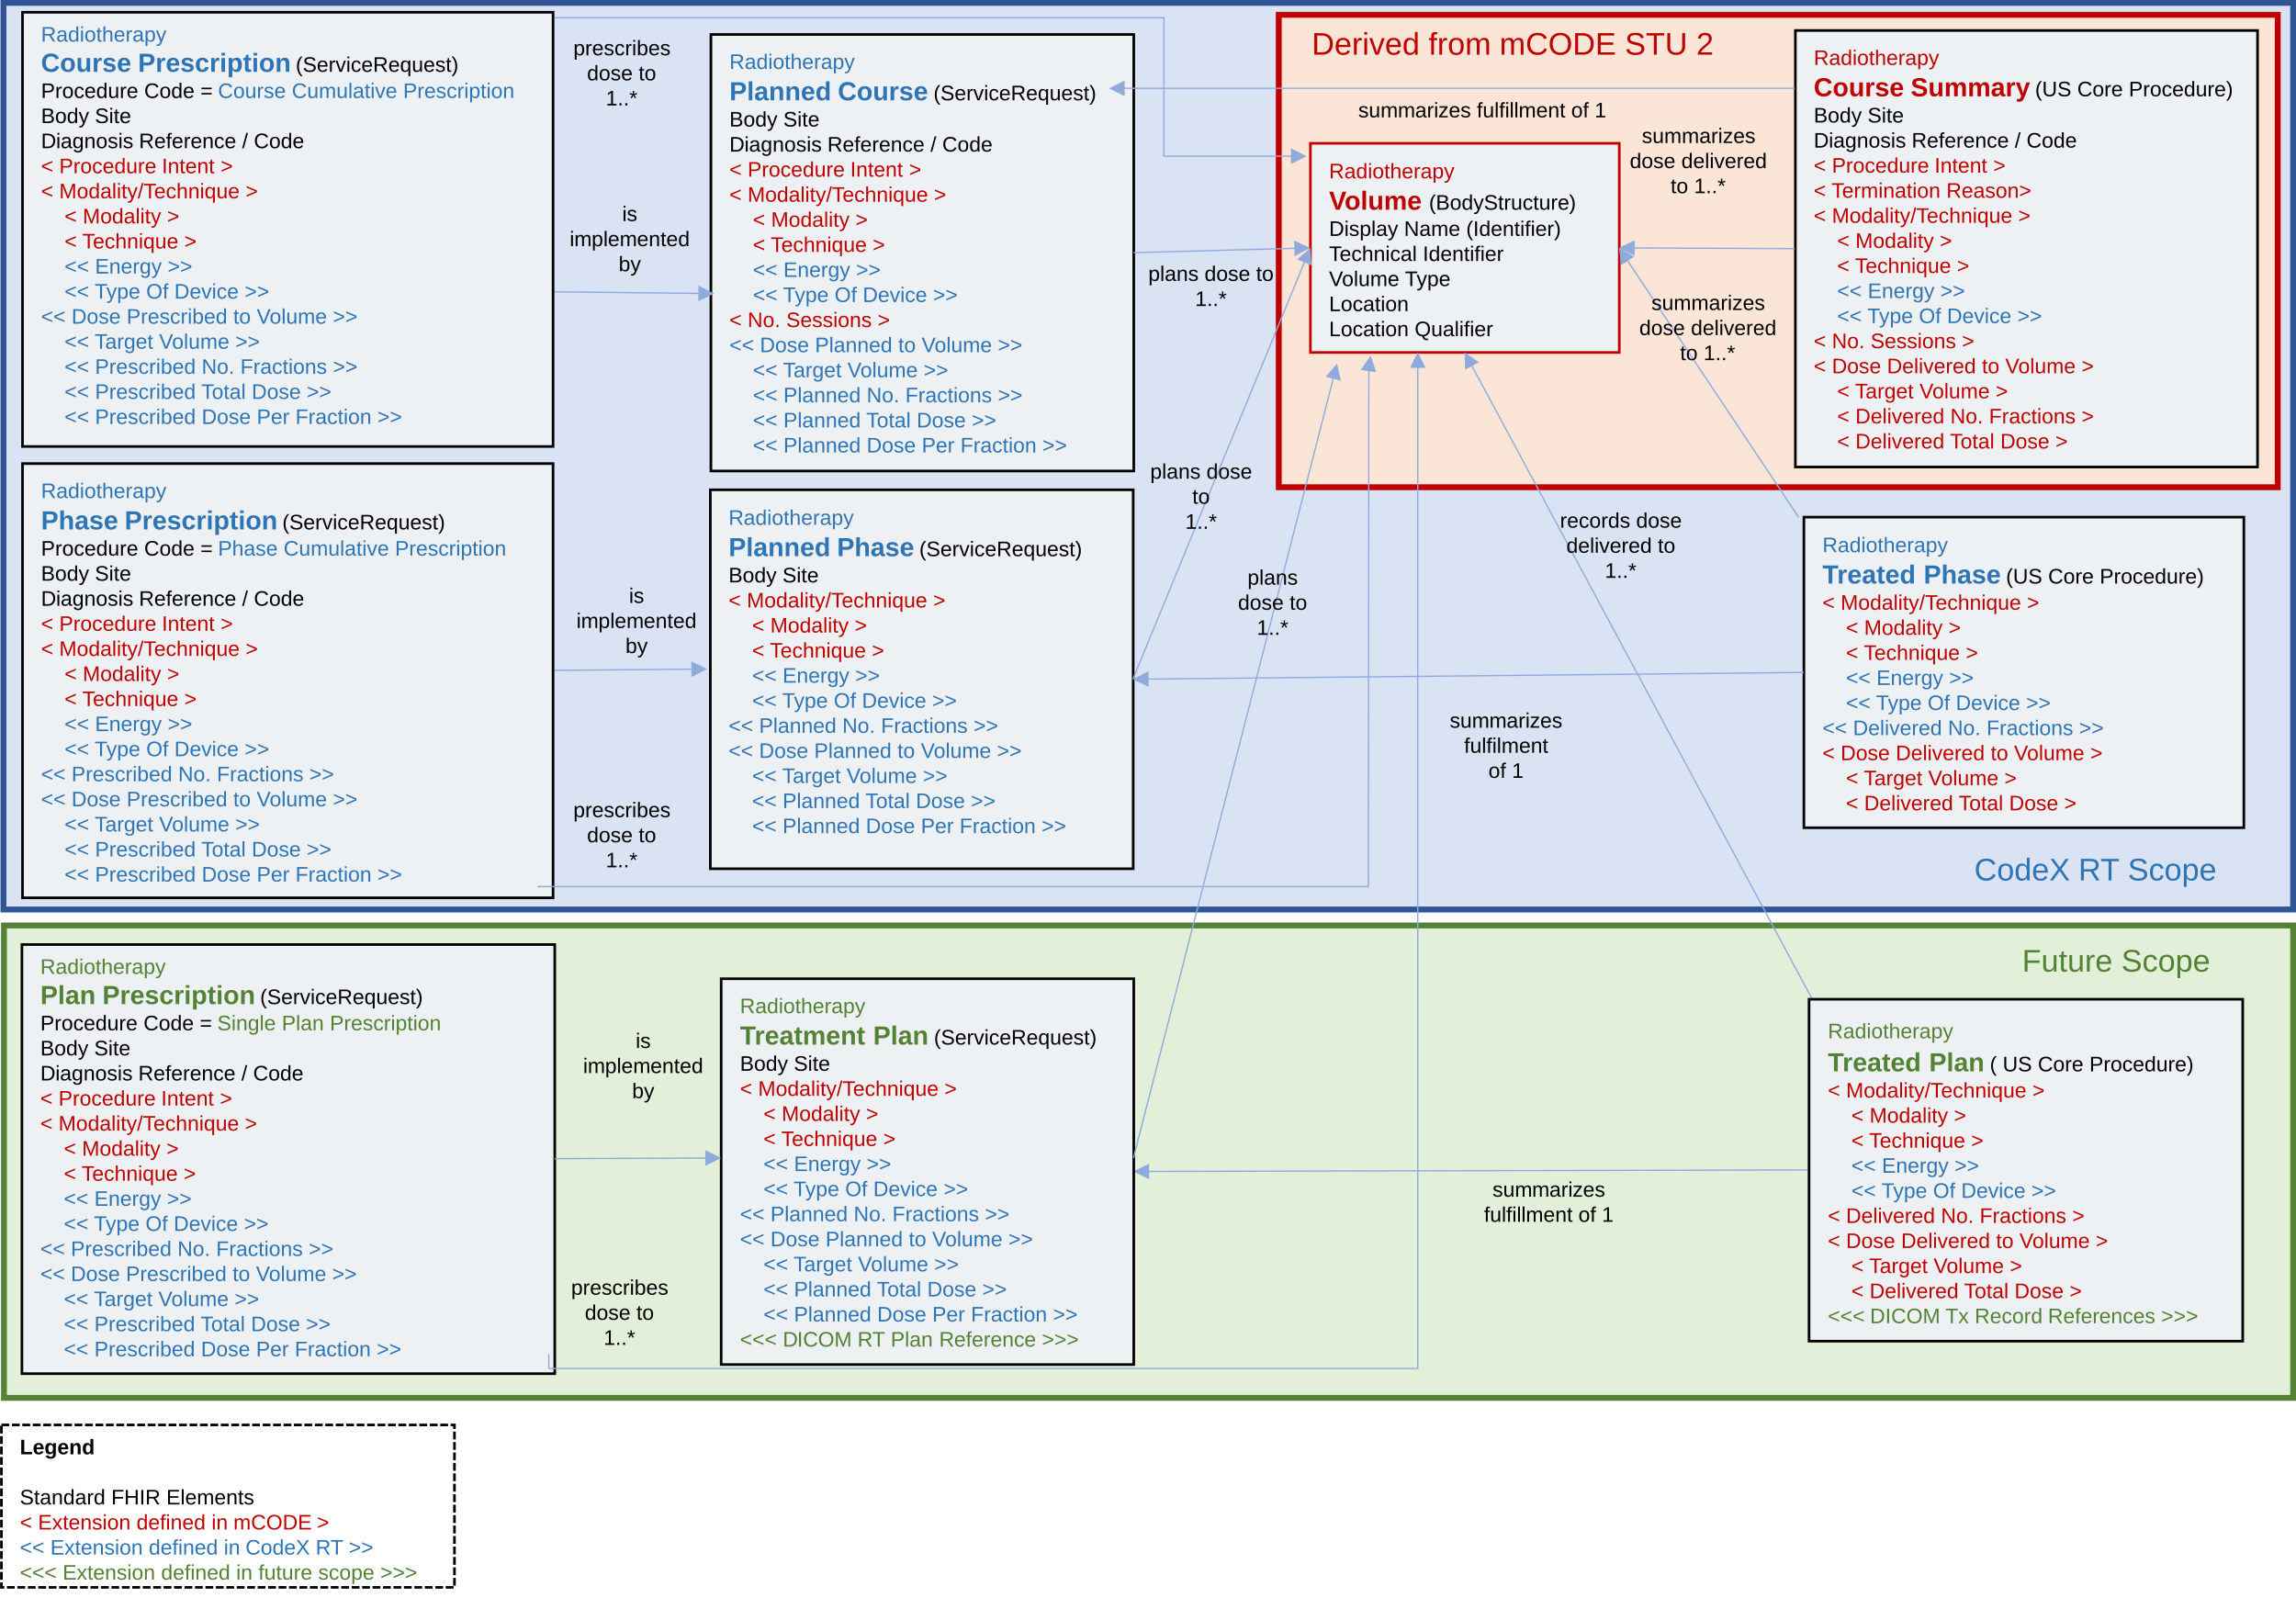
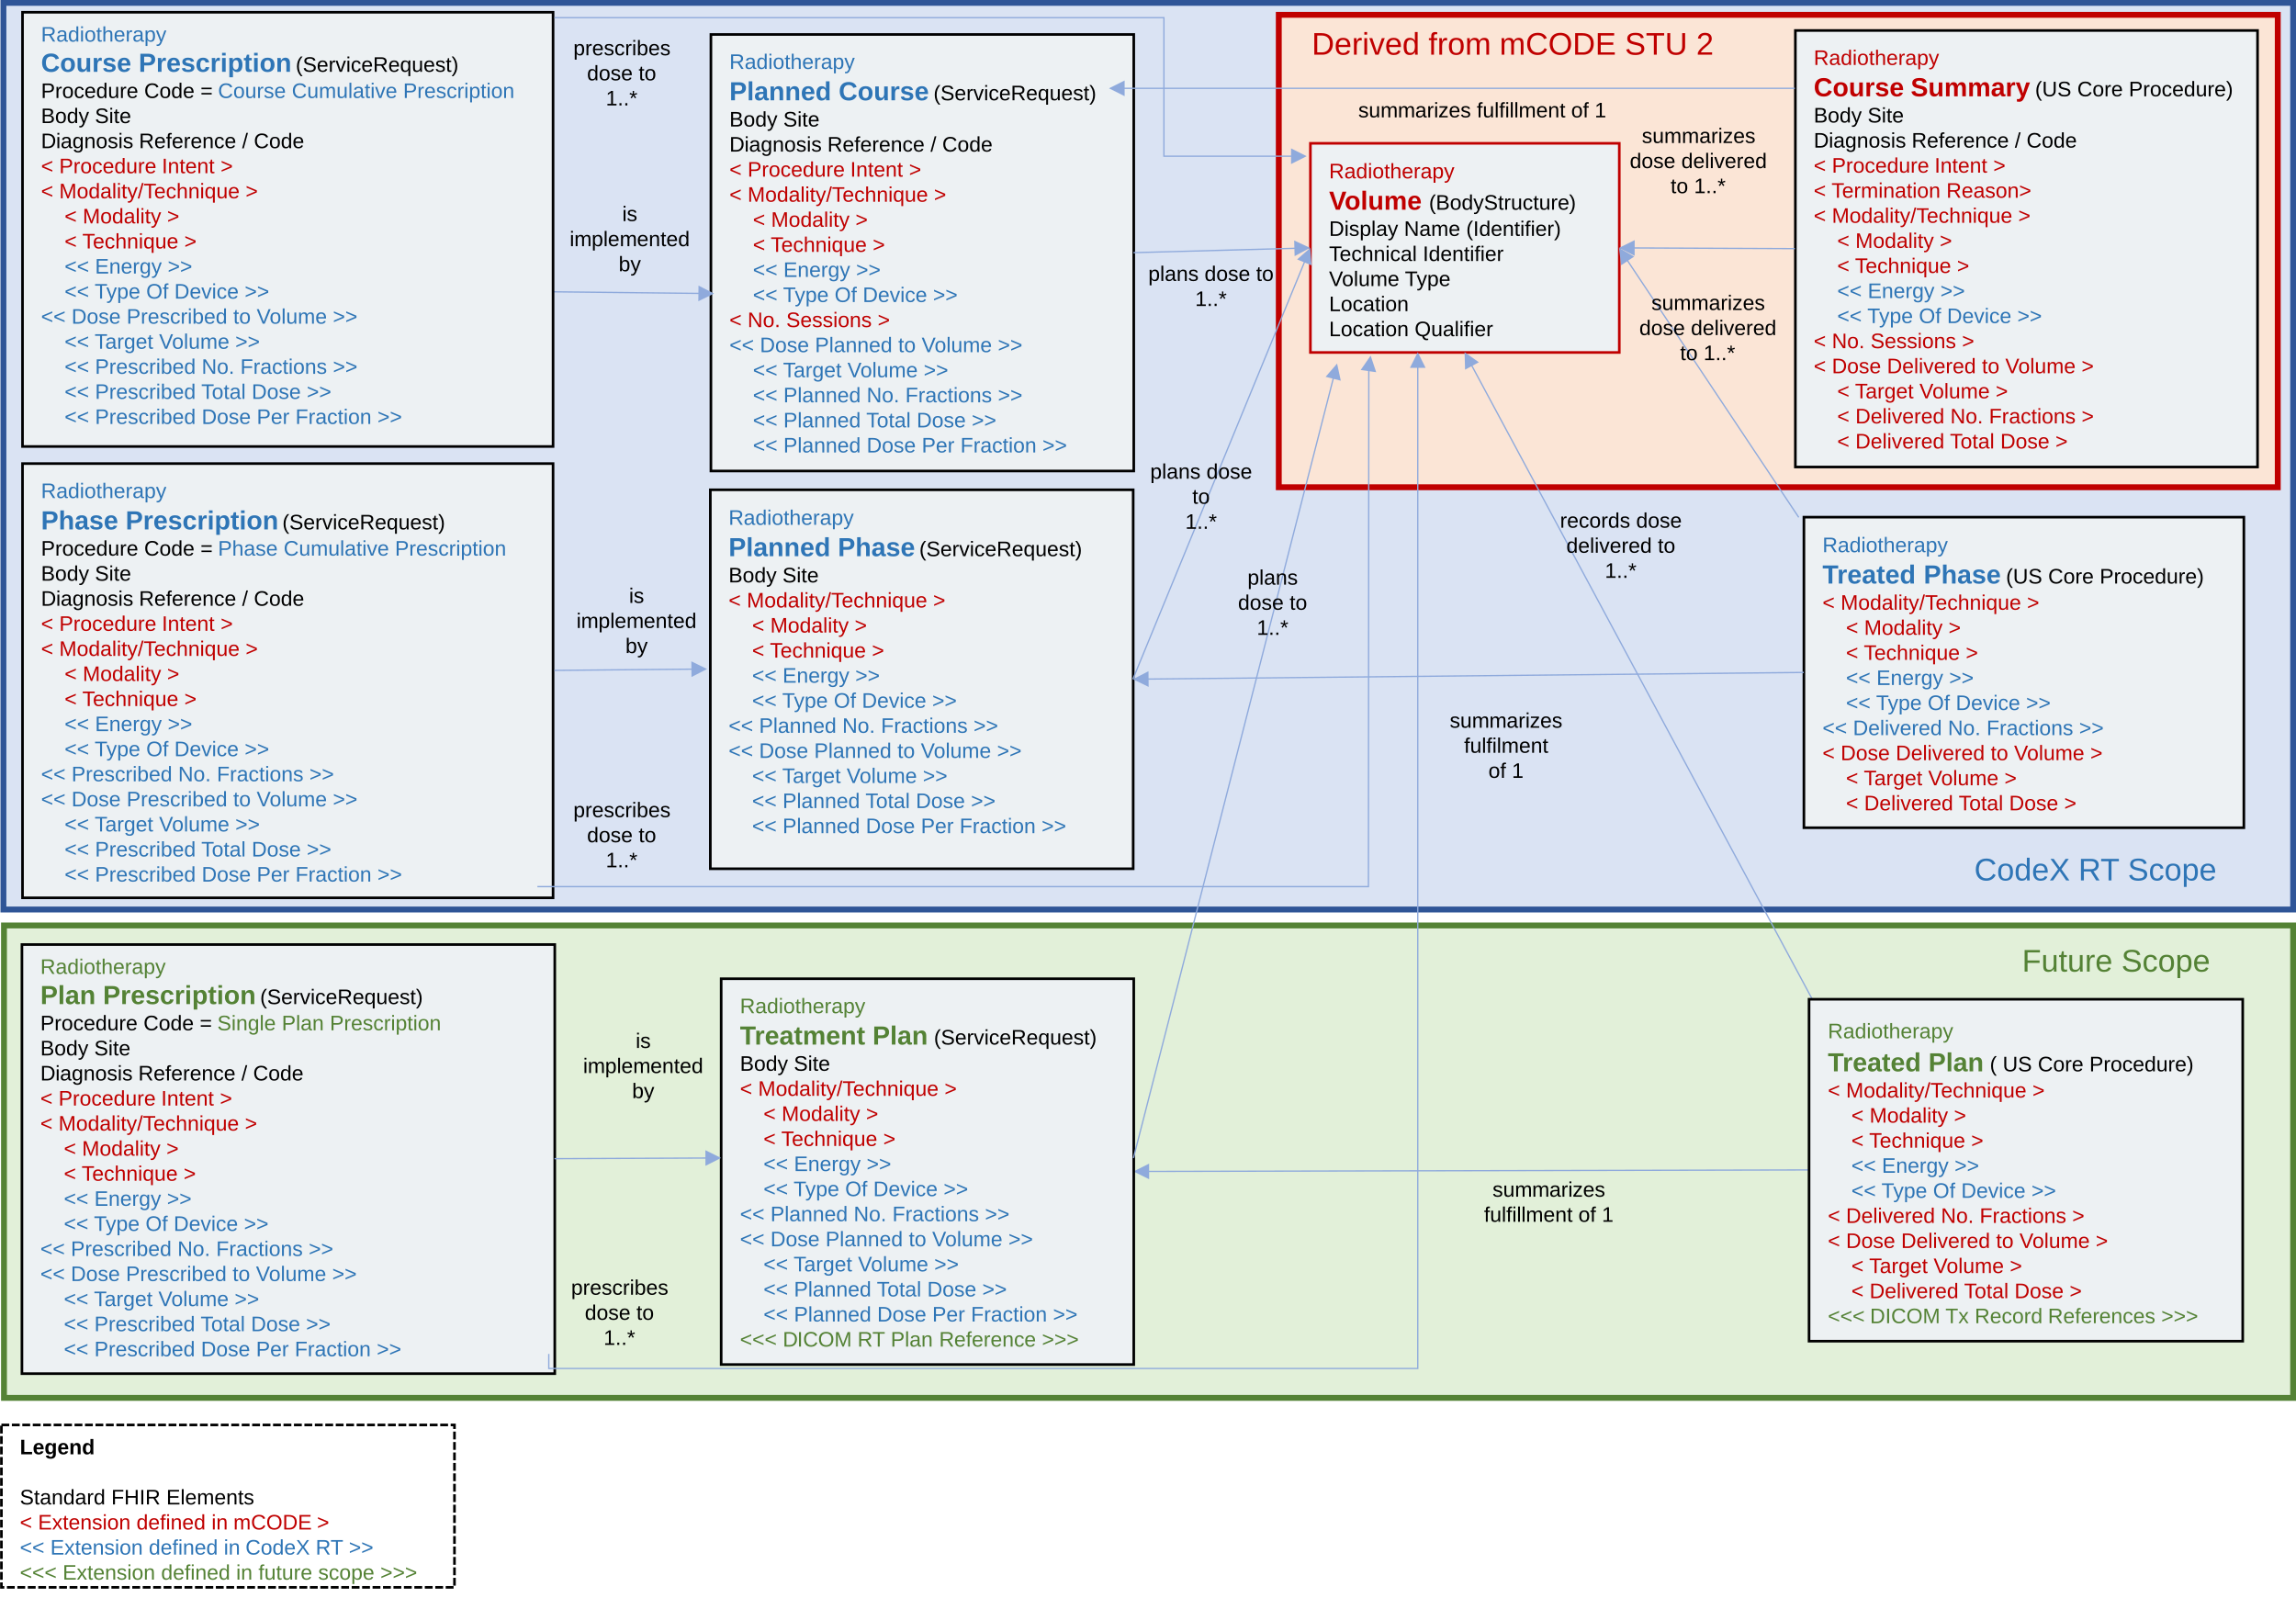
<svg xmlns="http://www.w3.org/2000/svg" width="4029" height="2803" overflow="hidden">
  <defs>
    <clipPath id="clip0">
      <rect x="14" y="117" width="4029" height="2803" />
    </clipPath>
  </defs>
  <g clip-path="url(#clip0)" transform="translate(-14 -117)">
    <rect x="21" y="1741" width="4017" height="829" stroke="#548235" stroke-width="10.312" stroke-miterlimit="8" fill="#E2F0D9" />
    <rect x="20" y="122" width="4018" height="1591" stroke="#2F5597" stroke-width="10.312" stroke-miterlimit="8" fill="#DAE3F3" />
    <rect x="2258" y="143" width="1753" height="829" stroke="#C00000" stroke-width="10.312" stroke-miterlimit="8" fill="#FBE5D6" />
    <rect x="1261.5" y="177.5" width="742" height="766" stroke="#000000" stroke-width="4.583" stroke-miterlimit="8" fill="#EDF1F3" />
-     <text fill="#2E75B6" font-family="Arial,Arial_MSFontService,sans-serif" font-weight="400" font-size="37" transform="matrix(1 0 0 1 1293.94 238)">Radiotherapy<tspan font-weight="700" font-size="46" x="0" y="55">Planned </tspan>
-       <tspan font-weight="700" font-size="46" x="190.208" y="55">Course</tspan>
+     <text fill="#2E75B6" font-family="Arial,Arial_MSFontService,sans-serif" font-weight="400" font-size="37" transform="matrix(1 0 0 1 1293.94 238)">Radiotherapy<tspan font-weight="700" font-size="46" x="0" y="55">Planned Course</tspan>
      <tspan fill="#000000" font-size="37" x="358.073" y="55">(ServiceRequest)</tspan>
      <tspan fill="#000000" font-size="37" x="0" y="101">B</tspan>
      <tspan fill="#000000" font-size="37" x="24.636" y="101">o</tspan>
      <tspan fill="#000000" font-size="37" x="45.261" y="101">d</tspan>
      <tspan fill="#000000" font-size="37" x="65.885" y="101">y </tspan>
      <tspan fill="#000000" font-size="37" x="94.531" y="101">S</tspan>
      <tspan fill="#000000" font-size="37" x="119.167" y="101">ite</tspan>
      <tspan fill="#000000" font-size="37" x="0" y="145">D</tspan>
      <tspan fill="#000000" font-size="37" x="26.354" y="145">i</tspan>
      <tspan fill="#000000" font-size="37" x="34.375" y="145">a</tspan>
      <tspan fill="#000000" font-size="37" x="55" y="145">g</tspan>
      <tspan fill="#000000" font-size="37" x="75.625" y="145">n</tspan>
      <tspan fill="#000000" font-size="37" x="96.25" y="145">o</tspan>
      <tspan fill="#000000" font-size="37" x="116.875" y="145">sis</tspan>
      <tspan fill="#000000" font-size="37" x="171.875" y="145">Reference / Code</tspan>
      <tspan fill="#C00000" font-size="37" x="0" y="189">&lt; Procedure</tspan>
      <tspan fill="#C00000" font-size="37" x="211.979" y="189">Intent</tspan>
      <tspan fill="#C00000" font-size="37" x="315.104" y="189">&gt;</tspan>
      <tspan fill="#C00000" font-size="37" x="0" y="233">&lt; Modality/Technique &gt;</tspan>
      <tspan fill="#C00000" font-size="37" x="41.25" y="277">&lt; Modality &gt;</tspan>
      <tspan fill="#C00000" font-size="37" x="41.25" y="321">&lt; Technique &gt;</tspan>
      <tspan font-size="37" x="41.25" y="365">&lt;&lt; Energy &gt;&gt;</tspan>
      <tspan font-size="37" x="41.25" y="409">&lt;&lt; Type Of Device &gt;&gt;</tspan>
      <tspan fill="#C00000" font-size="37" x="0" y="453">&lt; No. Sessions &gt;</tspan>
      <tspan font-size="37" x="0" y="497">&lt;&lt; Dose Planned to Volume &gt;&gt;</tspan>
      <tspan font-size="37" x="41.25" y="541">&lt;&lt; Target Volume &gt;&gt;</tspan>
      <tspan font-size="37" x="41.25" y="585">&lt;&lt; Planned No. Fractions &gt;&gt;</tspan>
      <tspan font-size="37" x="41.25" y="629">&lt;&lt; Planned Total Dose &gt;&gt;</tspan>
      <tspan font-size="37" x="41.25" y="673">&lt;&lt; Planned Dose Per Fraction &gt;&gt;</tspan>
    </text>
    <rect x="3164.5" y="170.5" width="811" height="766" stroke="#000000" stroke-width="4.583" stroke-miterlimit="8" fill="#EDF1F3" />
    <text fill="#C00000" font-family="Arial,Arial_MSFontService,sans-serif" font-weight="400" font-size="37" transform="matrix(1 0 0 1 3196.66 231)">Radiotherapy<tspan font-weight="700" font-size="46" x="0" y="55">Course</tspan>
      <tspan font-weight="700" font-size="46" x="170.156" y="55">Summary</tspan>
      <tspan fill="#000000" font-size="37" x="388.438" y="55">(US Core Procedure)</tspan>
      <tspan fill="#000000" font-size="37" x="0" y="101">B</tspan>
      <tspan fill="#000000" font-size="37" x="24.636" y="101">o</tspan>
      <tspan fill="#000000" font-size="37" x="45.261" y="101">d</tspan>
      <tspan fill="#000000" font-size="37" x="65.885" y="101">y </tspan>
      <tspan fill="#000000" font-size="37" x="94.531" y="101">S</tspan>
      <tspan fill="#000000" font-size="37" x="119.167" y="101">ite</tspan>
      <tspan fill="#000000" font-size="37" x="0" y="145">D</tspan>
      <tspan fill="#000000" font-size="37" x="26.354" y="145">i</tspan>
      <tspan fill="#000000" font-size="37" x="34.375" y="145">a</tspan>
      <tspan fill="#000000" font-size="37" x="55" y="145">g</tspan>
      <tspan fill="#000000" font-size="37" x="75.625" y="145">n</tspan>
      <tspan fill="#000000" font-size="37" x="96.25" y="145">o</tspan>
      <tspan fill="#000000" font-size="37" x="116.875" y="145">sis</tspan>
      <tspan fill="#000000" font-size="37" x="171.875" y="145">Reference / Code</tspan>
      <tspan font-size="37" x="0" y="189">&lt; Procedure</tspan>
      <tspan font-size="37" x="211.979" y="189">Intent</tspan>
      <tspan font-size="37" x="315.104" y="189">&gt;</tspan>
      <tspan font-size="37" x="0" y="233">&lt; Termination Reason&gt;</tspan>
      <tspan font-size="37" x="0" y="277">&lt; Modality/Technique &gt;</tspan>
      <tspan font-size="37" x="41.25" y="321">&lt; Modality &gt;</tspan>
      <tspan font-size="37" x="41.25" y="365">&lt; Technique &gt;</tspan>
      <tspan fill="#2E75B6" font-size="37" x="41.25" y="409">&lt;&lt; Energy &gt;&gt;</tspan>
      <tspan fill="#2E75B6" font-size="37" x="41.25" y="453">&lt;&lt; Type Of Device &gt;&gt;</tspan>
      <tspan font-size="37" x="0" y="497">&lt; No. Sessions &gt;</tspan>
      <tspan font-size="37" x="0" y="541">&lt; Dose Delivered to Volume &gt;</tspan>
      <tspan font-size="37" x="41.25" y="585">&lt; Target Volume &gt;</tspan>
      <tspan font-size="37" x="41.25" y="629">&lt; Delivered No. Fractions &gt;</tspan>
      <tspan font-size="37" x="41.25" y="673">&lt; Delivered Total Dose &gt;</tspan>
    </text>
    <rect x="3179.5" y="1024.5" width="772" height="545" stroke="#000000" stroke-width="4.583" stroke-miterlimit="8" fill="#EDF1F3" />
    <text fill="#2E75B6" font-family="Arial,Arial_MSFontService,sans-serif" font-weight="400" font-size="37" transform="matrix(1 0 0 1 3212.04 1086)">Radiotherapy<tspan font-weight="700" font-size="46" x="0" y="55">Treated </tspan>
      <tspan font-weight="700" font-size="46" x="177.604" y="55">Phase</tspan>
      <tspan fill="#000000" font-size="37" x="321.979" y="55">(US Core Procedure)</tspan>
      <tspan fill="#C00000" font-size="37" x="0" y="101">&lt; Modality/Technique &gt;</tspan>
      <tspan fill="#C00000" font-size="37" x="41.25" y="145">&lt; Modality &gt;</tspan>
      <tspan fill="#C00000" font-size="37" x="41.25" y="189">&lt; Technique &gt;</tspan>
      <tspan font-size="37" x="41.25" y="233">&lt;&lt; Energy &gt;&gt;</tspan>
      <tspan font-size="37" x="41.25" y="277">&lt;&lt; Type Of Device &gt;&gt;</tspan>
      <tspan font-size="37" x="0" y="321">&lt;&lt; Delivered No. Fractions &gt;&gt;</tspan>
      <tspan fill="#C00000" font-size="37" x="0" y="365">&lt; Dose Delivered to Volume &gt;</tspan>
      <tspan fill="#C00000" font-size="37" x="41.25" y="409">&lt; Target Volume &gt;</tspan>
      <tspan fill="#C00000" font-size="37" x="41.25" y="453">&lt; Delivered Total Dose &gt;</tspan>
    </text>
    <path d="M3.4356e-07-1.146 1180.72-1.145 1180.72 1.146-3.4356e-07 1.146ZM1176.14-13.75 1203.64 0 1176.14 13.75Z" fill="#8FAADC" transform="matrix(-1 0 0 1 3163.64 272)" />
    <path d="M978.012 627.854 1244.15 630.767 1244.13 633.059 977.987 630.146ZM1239.71 618.114 1267.05 632.164 1239.41 645.612Z" fill="#8FAADC" />
    <rect x="53.5" y="138.5" width="931" height="762" stroke="#000000" stroke-width="4.583" stroke-miterlimit="8" fill="#EDF1F3" />
-     <text fill="#2E75B6" font-family="Arial,Arial_MSFontService,sans-serif" font-weight="400" font-size="37" transform="matrix(1 0 0 1 85.9696 190)">Radiotherapy<tspan font-weight="700" font-size="46" x="0" y="53">Course </tspan>
-       <tspan font-weight="700" font-size="46" x="170.156" y="53">Prescription</tspan>
+     <text fill="#2E75B6" font-family="Arial,Arial_MSFontService,sans-serif" font-weight="400" font-size="37" transform="matrix(1 0 0 1 85.9696 190)">Radiotherapy<tspan font-weight="700" font-size="46" x="0" y="53">Course Prescription</tspan>
      <tspan fill="#000000" font-size="37" x="446.875" y="53">(ServiceRequest)</tspan>
      <tspan fill="#000000" font-size="37" x="0" y="99">Procedure Code = </tspan>
      <tspan font-size="37" x="310.521" y="99">Course Cumulative Prescription</tspan>
      <tspan fill="#000000" font-size="37" x="0" y="143">B</tspan>
      <tspan fill="#000000" font-size="37" x="24.635" y="143">o</tspan>
      <tspan fill="#000000" font-size="37" x="45.26" y="143">d</tspan>
      <tspan fill="#000000" font-size="37" x="65.885" y="143">y </tspan>
      <tspan fill="#000000" font-size="37" x="94.531" y="143">S</tspan>
      <tspan fill="#000000" font-size="37" x="119.167" y="143">ite</tspan>
      <tspan fill="#000000" font-size="37" x="0" y="187">D</tspan>
      <tspan fill="#000000" font-size="37" x="26.354" y="187">i</tspan>
      <tspan fill="#000000" font-size="37" x="34.375" y="187">a</tspan>
      <tspan fill="#000000" font-size="37" x="55" y="187">g</tspan>
      <tspan fill="#000000" font-size="37" x="75.625" y="187">n</tspan>
      <tspan fill="#000000" font-size="37" x="96.25" y="187">o</tspan>
      <tspan fill="#000000" font-size="37" x="116.875" y="187">sis</tspan>
      <tspan fill="#000000" font-size="37" x="171.875" y="187">Reference / Code</tspan>
      <tspan fill="#C00000" font-size="37" x="0" y="231">&lt; Procedure</tspan>
      <tspan fill="#C00000" font-size="37" x="211.979" y="231">Intent</tspan>
      <tspan fill="#C00000" font-size="37" x="315.104" y="231">&gt;</tspan>
      <tspan fill="#C00000" font-size="37" x="0" y="275">&lt; Modality/Technique &gt;</tspan>
      <tspan fill="#C00000" font-size="37" x="41.25" y="319">&lt; Modality &gt;</tspan>
      <tspan fill="#C00000" font-size="37" x="41.25" y="363">&lt; Technique &gt;</tspan>
      <tspan font-size="37" x="41.25" y="407">&lt;&lt; Energy &gt;&gt;</tspan>
      <tspan font-size="37" x="41.25" y="451">&lt;&lt; Type Of Device &gt;&gt;</tspan>
      <tspan font-size="37" x="0" y="495">&lt;&lt; Dose Prescribed to Volume &gt;&gt;</tspan>
      <tspan font-size="37" x="41.25" y="539">&lt;&lt; Target Volume &gt;&gt;</tspan>
      <tspan font-size="37" x="41.25" y="583">&lt;&lt; Prescribed No. Fractions &gt;&gt;</tspan>
      <tspan font-size="37" x="41.25" y="627">&lt;&lt; Prescribed Total Dose &gt;&gt;</tspan>
      <tspan font-size="37" x="41.25" y="671">&lt;&lt; Prescribed Dose Per Fraction &gt;&gt;</tspan>
    </text>
    <rect x="1260.5" y="976.5" width="742" height="665" stroke="#000000" stroke-width="4.583" stroke-miterlimit="8" fill="#EDF1F3" />
    <text fill="#2E75B6" font-family="Arial,Arial_MSFontService,sans-serif" font-weight="400" font-size="37" transform="matrix(1 0 0 1 1292.5 1038)">R<tspan font-size="37" x="26.354" y="0">adiotherapy</tspan>
-       <tspan font-weight="700" font-size="46" x="0" y="55">Planned </tspan>
-       <tspan font-weight="700" font-size="46" x="190.208" y="55">Phase</tspan>
+       <tspan font-weight="700" font-size="46" x="0" y="55">Planned Phase</tspan>
      <tspan fill="#000000" font-size="37" x="334.583" y="55">(ServiceRequest)</tspan>
      <tspan fill="#000000" font-size="37" x="0" y="101">B</tspan>
      <tspan fill="#000000" font-size="37" x="24.636" y="101">o</tspan>
      <tspan fill="#000000" font-size="37" x="45.261" y="101">d</tspan>
      <tspan fill="#000000" font-size="37" x="65.885" y="101">y </tspan>
      <tspan fill="#000000" font-size="37" x="94.531" y="101">S</tspan>
      <tspan fill="#000000" font-size="37" x="119.167" y="101">ite</tspan>
      <tspan fill="#C00000" font-size="37" x="0" y="145">&lt; Modality/Technique &gt;</tspan>
      <tspan fill="#C00000" font-size="37" x="41.25" y="189">&lt; Modality &gt;</tspan>
      <tspan fill="#C00000" font-size="37" x="41.25" y="233">&lt; Technique &gt;</tspan>
      <tspan font-size="37" x="41.25" y="277">&lt;&lt; Energy &gt;&gt;</tspan>
      <tspan font-size="37" x="41.25" y="321">&lt;&lt; Type Of Device &gt;&gt;</tspan>
      <tspan font-size="37" x="0" y="365">&lt;&lt; Planned No. Fractions &gt;&gt;</tspan>
      <tspan font-size="37" x="0" y="409">&lt;&lt; Dose Planned to Volume &gt;&gt;</tspan>
      <tspan font-size="37" x="41.25" y="453">&lt;&lt; Target Volume &gt;&gt;</tspan>
      <tspan font-size="37" x="41.25" y="497">&lt;&lt; Planned Total Dose &gt;&gt;</tspan>
      <tspan font-size="37" x="41.25" y="541">&lt;&lt; Planned Dose Per Fraction &gt;&gt;</tspan>
    </text>
    <path d="M0.003-1.146 1162.27 1.496 1162.27 3.788-0.003 1.146ZM1157.72-11.118 1185.19 2.694 1157.66 16.381Z" fill="#8FAADC" transform="matrix(-1 0 0 1 3188.19 2170)" />
    <rect x="2313.5" y="368.5" width="542" height="367" stroke="#C00000" stroke-width="4.583" stroke-miterlimit="8" fill="#EDF1F3" />
    <text fill="#C00000" font-family="Arial,Arial_MSFontService,sans-serif" font-weight="400" font-size="37" transform="matrix(1 0 0 1 2346.18 430)">Radiotherapy<tspan font-weight="700" font-size="46" x="0" y="55">Volume</tspan>
      <tspan fill="#000000" font-size="37" x="175.313" y="55">(</tspan>
      <tspan fill="#000000" font-size="37" x="187.344" y="55">BodyStructure</tspan>
      <tspan fill="#000000" font-size="37" x="421.094" y="55">)</tspan>
      <tspan fill="#000000" font-size="37" x="0" y="101">Display Name (Identifier)</tspan>
      <tspan fill="#000000" font-size="37" x="0" y="145">Technical Identifier</tspan>
      <tspan fill="#000000" font-size="37" x="0" y="189">Volume Type</tspan>
      <tspan fill="#000000" font-size="37" x="0" y="233">Location</tspan>
      <tspan fill="#000000" font-size="37" x="0" y="277">Location Qualifier</tspan>
    </text>
    <path d="M3163.66 554.428 2877.91 553.241 2877.92 550.949 3163.67 552.136ZM2882.44 565.864 2855 552 2882.56 538.364Z" fill="#8FAADC" />
    <path d="M3169.44 1025.46 2866.76 571.701 2868.67 570.429 3171.35 1024.19ZM2858.82 582.508 2855 552 2881.7 567.247Z" fill="#8FAADC" />
    <path d="M3198.42 1880.85 2593.84 755.73 2595.86 754.645 3200.44 1879.76ZM2584.9 765.733 2584 735 2609.13 752.716Z" fill="#8FAADC" />
    <path d="M1.06-0.436 303.657 735.231 301.538 736.103-1.06 0.436ZM313.57 726.196 311.314 756.859 288.137 736.657Z" fill="#8FAADC" transform="matrix(1 0 0 -1 2002 1308.86)" />
    <path d="M0.031-1.145 286.996 6.608 286.934 8.898-0.031 1.145ZM282.755-6.116 309.873 8.372 282.012 21.374Z" fill="#8FAADC" transform="matrix(1 0 0 -1 2003 560.372)" />
    <rect x="3188.5" y="1870.5" width="761" height="600" stroke="#000000" stroke-width="4.583" stroke-miterlimit="8" fill="#EDF1F3" />
-     <text fill="#548235" font-family="Arial,Arial_MSFontService,sans-serif" font-weight="400" font-size="37" transform="matrix(1 0 0 1 3221.49 1939)">Radiotherapy<tspan font-weight="700" font-size="46" x="0" y="58">Treated </tspan>
-       <tspan font-weight="700" font-size="46" x="177.604" y="58">Plan</tspan>
+     <text fill="#548235" font-family="Arial,Arial_MSFontService,sans-serif" font-weight="400" font-size="37" transform="matrix(1 0 0 1 3221.49 1939)">Radiotherapy<tspan font-weight="700" font-size="46" x="0" y="58">Treated Plan</tspan>
      <tspan fill="#000000" font-size="37" x="284.167" y="58">( US Core Procedure)</tspan>
      <tspan fill="#C00000" font-size="37" x="0" y="104">&lt; Modality/Technique &gt;</tspan>
      <tspan fill="#C00000" font-size="37" x="41.25" y="148">&lt; Modality &gt;</tspan>
      <tspan fill="#C00000" font-size="37" x="41.25" y="192">&lt; Technique &gt;</tspan>
      <tspan fill="#2E75B6" font-size="37" x="41.25" y="236">&lt;&lt; Energy &gt;&gt;</tspan>
      <tspan fill="#2E75B6" font-size="37" x="41.25" y="280">&lt;&lt; Type Of Device &gt;&gt;</tspan>
      <tspan fill="#C00000" font-size="37" x="0" y="324">&lt; Delivered No. Fractions &gt;</tspan>
      <tspan fill="#C00000" font-size="37" x="0" y="368">&lt; Dose Delivered to Volume &gt;</tspan>
      <tspan fill="#C00000" font-size="37" x="41.25" y="412">&lt; Target Volume &gt;</tspan>
      <tspan fill="#C00000" font-size="37" x="41.25" y="456">&lt; Delivered Total Dose &gt; </tspan>
      <tspan font-size="37" x="0" y="500">&lt;&lt;&lt; </tspan>
      <tspan font-size="37" x="73.906" y="500">DICOM</tspan>
      <tspan font-size="37" x="206.25" y="500">Tx Record</tspan>
      <tspan font-size="37" x="386.146" y="500">Refer</tspan>
      <tspan font-size="37" x="476.094" y="500">e</tspan>nc<tspan font-size="37" x="535.677" y="500">e</tspan>s &gt;&gt;&gt;</text>
    <rect x="1279.5" y="1834.5" width="724" height="677" stroke="#000000" stroke-width="4.583" stroke-miterlimit="8" fill="#EDF1F3" />
-     <text fill="#548235" font-family="Arial,Arial_MSFontService,sans-serif" font-weight="400" font-size="37" transform="matrix(1 0 0 1 1312.44 1895)">Radiotherapy<tspan font-weight="700" font-size="46" x="0" y="55">Treatment </tspan>
-       <tspan font-weight="700" font-size="46" x="233.75" y="55">Plan</tspan>
+     <text fill="#548235" font-family="Arial,Arial_MSFontService,sans-serif" font-weight="400" font-size="37" transform="matrix(1 0 0 1 1312.44 1895)">Radiotherapy<tspan font-weight="700" font-size="46" x="0" y="55">Treatment Plan</tspan>
      <tspan fill="#000000" font-size="37" x="340.313" y="55">(ServiceRequest)</tspan>
      <tspan fill="#000000" font-size="37" x="0" y="101">B</tspan>
      <tspan fill="#000000" font-size="37" x="24.636" y="101">o</tspan>
      <tspan fill="#000000" font-size="37" x="45.261" y="101">d</tspan>
      <tspan fill="#000000" font-size="37" x="65.885" y="101">y </tspan>
      <tspan fill="#000000" font-size="37" x="94.531" y="101">S</tspan>
      <tspan fill="#000000" font-size="37" x="119.167" y="101">ite</tspan>
      <tspan fill="#C00000" font-size="37" x="0" y="145">&lt; Modality/Technique &gt;</tspan>
      <tspan fill="#C00000" font-size="37" x="41.25" y="189">&lt; Modality &gt;</tspan>
      <tspan fill="#C00000" font-size="37" x="41.25" y="233">&lt; Technique &gt;</tspan>
      <tspan fill="#2E75B6" font-size="37" x="41.25" y="277">&lt;&lt; Energy &gt;&gt;</tspan>
      <tspan fill="#2E75B6" font-size="37" x="41.25" y="321">&lt;&lt; Type Of Device &gt;&gt;</tspan>
      <tspan fill="#2E75B6" font-size="37" x="0" y="365">&lt;&lt; Planned No. Fractions &gt;&gt;</tspan>
      <tspan fill="#2E75B6" font-size="37" x="0" y="409">&lt;&lt; Dose Planned to Volume &gt;&gt;</tspan>
      <tspan fill="#2E75B6" font-size="37" x="41.25" y="453">&lt;&lt; Target Volume &gt;&gt;</tspan>
      <tspan fill="#2E75B6" font-size="37" x="41.25" y="497">&lt;&lt; Planned Total Dose &gt;&gt;</tspan>
      <tspan fill="#2E75B6" font-size="37" x="41.25" y="541">&lt;&lt; Planned Dose Per Fraction &gt;&gt;</tspan>
      <tspan font-size="37" x="0" y="585">&lt;&lt;&lt; D</tspan>
      <tspan font-size="37" x="100.261" y="585">I</tspan>C<tspan font-size="37" x="136.927" y="585">O</tspan>
      <tspan font-size="37" x="165.573" y="585">M</tspan>
      <tspan font-size="37" x="206.25" y="585">RT Plan </tspan>
      <tspan font-size="37" x="349.479" y="585">R</tspan>
      <tspan font-size="37" x="375.833" y="585">e</tspan>
      <tspan font-size="37" x="396.458" y="585">f</tspan>erenc<tspan font-size="37" x="499.01" y="585">e &gt;&gt;&gt;</tspan>
    </text>
    <path d="M1.11-0.285 352.737 1371.53 350.517 1372.09-1.11 0.285ZM363.808 1363.95 357.316 1394.01 337.169 1370.78Z" fill="#8FAADC" transform="matrix(1 0 0 -1 2003 2149.01)" />
    <text font-family="Arial,Arial_MSFontService,sans-serif" font-weight="400" font-size="37" transform="matrix(1 0 0 1 1105.87 505)">i<tspan font-size="37" x="8.021" y="0">s</tspan>
      <tspan font-size="37" x="-92.24" y="44">i</tspan>
      <tspan font-size="37" x="-84.219" y="44">m</tspan>
      <tspan font-size="37" x="-53.854" y="44">p</tspan>
      <tspan font-size="37" x="-33.229" y="44">l</tspan>
      <tspan font-size="37" x="-25.208" y="44">e</tspan>
      <tspan font-size="37" x="-4.583" y="44">m</tspan>
      <tspan font-size="37" x="25.781" y="44">e</tspan>n<tspan font-size="37" x="67.031" y="44">t</tspan>e<tspan font-size="37" x="97.969" y="44">d</tspan>
      <tspan font-size="37" x="-6.302" y="88">b</tspan>
      <tspan font-size="37" x="14.323" y="88">y</tspan>
      <tspan font-size="37" x="1527.16" y="1712">s</tspan>um<tspan font-size="37" x="1596.48" y="1712">m</tspan>
      <tspan font-size="37" x="1626.85" y="1712">a</tspan>ri<tspan font-size="37" x="1667.53" y="1712">z</tspan>
      <tspan font-size="37" x="1685.86" y="1712">e</tspan>s <tspan font-size="37" x="1512.26" y="1756">ful</tspan>
      <tspan font-size="37" x="1551.22" y="1756">fi</tspan>
      <tspan font-size="37" x="1569.56" y="1756">l</tspan>
      <tspan font-size="37" x="1577.58" y="1756">l</tspan>
      <tspan font-size="37" x="1585.6" y="1756">ment </tspan>
      <tspan font-size="37" x="1677.84" y="1756">of 1</tspan>
      <tspan font-size="37" x="1291.61" y="-182">s</tspan>
      <tspan font-size="37" x="1309.95" y="-182">u</tspan>m<tspan font-size="37" x="1360.94" y="-182">m</tspan>
      <tspan font-size="37" x="1391.3" y="-182">a</tspan>ri<tspan font-size="37" x="1431.98" y="-182">z</tspan>
      <tspan font-size="37" x="1450.31" y="-182">e</tspan>s <tspan font-size="37" x="1499.58" y="-182">ful</tspan>fi<tspan font-size="37" x="1556.87" y="-182">l</tspan>
      <tspan font-size="37" x="1564.89" y="-182">l</tspan>
      <tspan font-size="37" x="1572.91" y="-182">ment </tspan>
      <tspan font-size="37" x="1665.15" y="-182">of 1</tspan>
      <tspan font-size="37" x="1805.95" y="156">summarizes </tspan>
      <tspan font-size="37" x="1784.75" y="200">dose delivered </tspan>
      <tspan font-size="37" x="1856.36" y="244">to 1..*</tspan>
      <tspan font-size="37" x="1789.23" y="-137">summarizes </tspan>
      <tspan font-size="37" x="1768.03" y="-93">dose delivered </tspan>
      <tspan font-size="37" x="1839.65" y="-49">to 1..*</tspan>
      <tspan font-size="37" x="-85.81" y="-291">prescribes </tspan>
      <tspan font-size="37" x="-61.747" y="-247">dose to</tspan>
      <tspan font-size="37" x="-28.793" y="-203">1..*</tspan>
      <tspan font-size="37" x="926.427" y="452">plans dose </tspan>
      <tspan font-size="37" x="1000.33" y="496">to</tspan>
      <tspan font-size="37" x="988.027" y="540">1..*</tspan>
      <tspan font-size="37" x="1645.54" y="538">records dose </tspan>
      <tspan font-size="37" x="1656.72" y="582">delivered to</tspan>
      <tspan font-size="37" x="1724.33" y="626">1..*</tspan>
      <tspan font-size="37" x="1097.19" y="638">plans</tspan>
      <tspan font-size="37" x="1080.58" y="682">dose to</tspan>
      <tspan font-size="37" x="1113.51" y="726">1..*</tspan>
      <tspan fill="#2E75B6" font-size="55" x="2372.5" y="1157">CodeX</tspan>
      <tspan fill="#2E75B6" font-size="55" x="2555.26" y="1157">RT Scope</tspan>
      <tspan fill="#C00000" font-size="55" x="1209.96" y="-292">Derived from </tspan>
      <tspan fill="#C00000" font-size="55" x="1539.39" y="-292">mCODE</tspan>
      <tspan fill="#C00000" font-size="55" x="1759.39" y="-292">STU 2</tspan>
    </text>
    <rect x="52.5" y="1774.5" width="935" height="753" stroke="#000000" stroke-width="4.583" stroke-miterlimit="8" fill="#EDF1F3" />
-     <text fill="#548235" font-family="Arial,Arial_MSFontService,sans-serif" font-weight="400" font-size="37" transform="matrix(1 0 0 1 84.7509 1826)">Radiotherapy <tspan font-weight="700" font-size="46" x="0" y="53">Plan </tspan>
-       <tspan font-weight="700" font-size="46" x="108.854" y="53">Prescription</tspan>
+     <text fill="#548235" font-family="Arial,Arial_MSFontService,sans-serif" font-weight="400" font-size="37" transform="matrix(1 0 0 1 84.7509 1826)">Radiotherapy <tspan font-weight="700" font-size="46" x="0" y="53">Plan Prescription</tspan>
      <tspan fill="#000000" font-size="37" x="385.573" y="53">(ServiceRequest)</tspan>
      <tspan fill="#000000" font-size="37" x="0" y="99">Procedure Code =</tspan>
      <tspan font-size="37" x="310.521" y="99">Single Plan Prescription</tspan>
      <tspan fill="#000000" font-size="37" x="0" y="143">B</tspan>
      <tspan fill="#000000" font-size="37" x="24.635" y="143">o</tspan>
      <tspan fill="#000000" font-size="37" x="45.26" y="143">d</tspan>
      <tspan fill="#000000" font-size="37" x="65.885" y="143">y </tspan>
      <tspan fill="#000000" font-size="37" x="94.531" y="143">S</tspan>
      <tspan fill="#000000" font-size="37" x="119.167" y="143">ite</tspan>
      <tspan fill="#000000" font-size="37" x="0" y="187">D</tspan>
      <tspan fill="#000000" font-size="37" x="26.354" y="187">i</tspan>
      <tspan fill="#000000" font-size="37" x="34.375" y="187">a</tspan>
      <tspan fill="#000000" font-size="37" x="55" y="187">g</tspan>
      <tspan fill="#000000" font-size="37" x="75.625" y="187">n</tspan>
      <tspan fill="#000000" font-size="37" x="96.25" y="187">o</tspan>
      <tspan fill="#000000" font-size="37" x="116.875" y="187">sis</tspan>
      <tspan fill="#000000" font-size="37" x="171.875" y="187">Reference / Code</tspan>
      <tspan fill="#C00000" font-size="37" x="0" y="231">&lt; Procedure</tspan>
      <tspan fill="#C00000" font-size="37" x="211.979" y="231">Intent</tspan>
      <tspan fill="#C00000" font-size="37" x="315.104" y="231">&gt;</tspan>
      <tspan fill="#C00000" font-size="37" x="0" y="275">&lt; Modality/Technique &gt;</tspan>
      <tspan fill="#C00000" font-size="37" x="41.25" y="319">&lt; Modality &gt;</tspan>
      <tspan fill="#C00000" font-size="37" x="41.25" y="363">&lt; Technique &gt;</tspan>
      <tspan fill="#2E75B6" font-size="37" x="41.25" y="407">&lt;&lt; Energy &gt;&gt;</tspan>
      <tspan fill="#2E75B6" font-size="37" x="41.25" y="451">&lt;&lt; Type Of Device &gt;&gt;</tspan>
      <tspan fill="#2E75B6" font-size="37" x="0" y="495">&lt;&lt; Prescribed No. Fractions &gt;&gt;</tspan>
      <tspan fill="#2E75B6" font-size="37" x="0" y="539">&lt;&lt; Dose Prescribed to Volume &gt;&gt;</tspan>
      <tspan fill="#2E75B6" font-size="37" x="41.25" y="583">&lt;&lt; Target Volume &gt;&gt;</tspan>
      <tspan fill="#2E75B6" font-size="37" x="41.25" y="627">&lt;&lt; Prescribed Total Dose &gt;&gt;</tspan>
      <tspan fill="#2E75B6" font-size="37" x="41.25" y="671">&lt;&lt; Prescribed Dose Per Fraction &gt;&gt;</tspan>
    </text>
    <rect x="53.5" y="930.5" width="931" height="762" stroke="#000000" stroke-width="4.583" stroke-miterlimit="8" fill="#EDF1F3" />
-     <text fill="#2E75B6" font-family="Arial,Arial_MSFontService,sans-serif" font-weight="400" font-size="37" transform="matrix(1 0 0 1 85.9696 991)">Radiotherapy <tspan font-weight="700" font-size="46" x="0" y="55">Phase </tspan>
-       <tspan font-weight="700" font-size="46" x="146.667" y="55">Prescription</tspan>
+     <text fill="#2E75B6" font-family="Arial,Arial_MSFontService,sans-serif" font-weight="400" font-size="37" transform="matrix(1 0 0 1 85.9696 991)">Radiotherapy <tspan font-weight="700" font-size="46" x="0" y="55">Phase Prescription</tspan>
      <tspan fill="#000000" font-size="37" x="423.385" y="55">(ServiceRequest)</tspan>
      <tspan fill="#000000" font-size="37" x="0" y="101">Procedure Code =</tspan>
      <tspan font-size="37" x="310.521" y="101">Phase Cumulative Prescription</tspan>
      <tspan fill="#000000" font-size="37" x="0" y="145">B</tspan>
      <tspan fill="#000000" font-size="37" x="24.635" y="145">o</tspan>
      <tspan fill="#000000" font-size="37" x="45.26" y="145">d</tspan>
      <tspan fill="#000000" font-size="37" x="65.885" y="145">y </tspan>
      <tspan fill="#000000" font-size="37" x="94.531" y="145">S</tspan>
      <tspan fill="#000000" font-size="37" x="119.167" y="145">ite</tspan>
      <tspan fill="#000000" font-size="37" x="0" y="189">D</tspan>
      <tspan fill="#000000" font-size="37" x="26.354" y="189">i</tspan>
      <tspan fill="#000000" font-size="37" x="34.375" y="189">a</tspan>
      <tspan fill="#000000" font-size="37" x="55" y="189">g</tspan>
      <tspan fill="#000000" font-size="37" x="75.625" y="189">n</tspan>
      <tspan fill="#000000" font-size="37" x="96.25" y="189">o</tspan>
      <tspan fill="#000000" font-size="37" x="116.875" y="189">sis</tspan>
      <tspan fill="#000000" font-size="37" x="171.875" y="189">Reference / Code</tspan>
      <tspan fill="#C00000" font-size="37" x="0" y="233">&lt; Procedure</tspan>
      <tspan fill="#C00000" font-size="37" x="211.979" y="233">Intent</tspan>
      <tspan fill="#C00000" font-size="37" x="315.104" y="233">&gt;</tspan>
      <tspan fill="#C00000" font-size="37" x="0" y="277">&lt; Modality/Technique &gt;</tspan>
      <tspan fill="#C00000" font-size="37" x="41.25" y="321">&lt; Modality &gt;</tspan>
      <tspan fill="#C00000" font-size="37" x="41.25" y="365">&lt; Technique &gt;</tspan>
      <tspan font-size="37" x="41.25" y="409">&lt;&lt; Energy &gt;&gt;</tspan>
      <tspan font-size="37" x="41.25" y="453">&lt;&lt; Type Of Device &gt;&gt;</tspan>
      <tspan font-size="37" x="0" y="497">&lt;&lt; Prescribed No. Fractions &gt;&gt;</tspan>
      <tspan font-size="37" x="0" y="541">&lt;&lt; Dose Prescribed to Volume &gt;&gt;</tspan>
      <tspan font-size="37" x="41.25" y="585">&lt;&lt; Target Volume &gt;&gt;</tspan>
      <tspan font-size="37" x="41.25" y="629">&lt;&lt; Prescribed Total Dose &gt;&gt;</tspan>
      <tspan font-size="37" x="41.25" y="673">&lt;&lt; Prescribed Dose Per Fraction &gt;&gt;</tspan>
      <tspan fill="#000000" font-size="37" x="1031.83" y="184">i</tspan>
      <tspan fill="#000000" font-size="37" x="1039.85" y="184">s</tspan>
      <tspan fill="#000000" font-size="37" x="939.586" y="228">i</tspan>
      <tspan fill="#000000" font-size="37" x="947.607" y="228">m</tspan>
      <tspan fill="#000000" font-size="37" x="977.971" y="228">p</tspan>
      <tspan fill="#000000" font-size="37" x="998.596" y="228">l</tspan>
      <tspan fill="#000000" font-size="37" x="1006.62" y="228">e</tspan>
      <tspan fill="#000000" font-size="37" x="1027.24" y="228">m</tspan>
      <tspan fill="#000000" font-size="37" x="1057.61" y="228">e</tspan>
      <tspan fill="#000000" font-size="37" x="1078.23" y="228">n</tspan>
      <tspan fill="#000000" font-size="37" x="1098.86" y="228">t</tspan>
      <tspan fill="#000000" font-size="37" x="1109.17" y="228">e</tspan>
      <tspan fill="#000000" font-size="37" x="1129.79" y="228">d</tspan>
      <tspan fill="#000000" font-size="37" x="1025.52" y="272">b</tspan>
      <tspan fill="#000000" font-size="37" x="1046.15" y="272">y</tspan>
      <tspan fill="#000000" font-size="37" x="1043.49" y="965">i</tspan>
      <tspan fill="#000000" font-size="37" x="1051.52" y="965">s</tspan>
      <tspan fill="#000000" font-size="37" x="951.255" y="1009">i</tspan>
      <tspan fill="#000000" font-size="37" x="959.276" y="1009">m</tspan>
      <tspan fill="#000000" font-size="37" x="989.641" y="1009">p</tspan>
      <tspan fill="#000000" font-size="37" x="1010.27" y="1009">l</tspan>
      <tspan fill="#000000" font-size="37" x="1018.29" y="1009">e</tspan>
      <tspan fill="#000000" font-size="37" x="1038.91" y="1009">m</tspan>
      <tspan fill="#000000" font-size="37" x="1069.28" y="1009">e</tspan>
      <tspan fill="#000000" font-size="37" x="1089.9" y="1009">n</tspan>
      <tspan fill="#000000" font-size="37" x="1110.53" y="1009">t</tspan>
      <tspan fill="#000000" font-size="37" x="1120.84" y="1009">e</tspan>
      <tspan fill="#000000" font-size="37" x="1141.46" y="1009">d</tspan>
      <tspan fill="#000000" font-size="37" x="1037.19" y="1053">b</tspan>
      <tspan fill="#000000" font-size="37" x="1057.82" y="1053">y</tspan>
    </text>
    <path d="M0.01-1.146 244.879 1.047 244.859 3.339-0.01 1.146ZM240.409-11.598 267.785 2.398 240.163 15.901Z" fill="#8FAADC" transform="matrix(1 0 0 -1 987 1293.4)" />
    <path d="M0.005-1.146 269.431-0.001 269.422 2.29-0.005 1.146ZM264.902-12.625 292.343 1.242 264.785 14.875Z" fill="#8FAADC" transform="matrix(1 0 0 -1 987 2150.24)" />
    <path d="M0.012-1.146 1154.27 10.525 1154.25 12.817-0.012 1.146ZM1149.82-2.125 1177.18 11.903 1149.54 25.374Z" fill="#8FAADC" transform="matrix(-1 0 0 1 3179.18 1297)" />
    <text font-family="Arial,Arial_MSFontService,sans-serif" font-weight="400" font-size="37" transform="matrix(1 0 0 1 2557.97 1394)">s<tspan font-size="37" x="18.333" y="0">u</tspan>
      <tspan font-size="37" x="38.958" y="0">m</tspan>
      <tspan font-size="37" x="69.323" y="0">m</tspan>
      <tspan font-size="37" x="99.688" y="0">a</tspan>ri<tspan font-size="37" x="140.365" y="0">z</tspan>
      <tspan font-size="37" x="158.698" y="0">e</tspan>s <tspan font-size="37" x="25.208" y="44">ful</tspan>
      <tspan font-size="37" x="64.166" y="44">fi</tspan>
      <tspan font-size="37" x="82.5" y="44">lment </tspan>
      <tspan font-size="37" x="67.879" y="88">of 1</tspan>
    </text>
    <rect x="16.5" y="2617.5" width="795" height="285" stroke="#000000" stroke-width="4.583" stroke-miterlimit="8" stroke-dasharray="13.75 4.583" fill="none" />
    <text font-family="Arial,Arial_MSFontService,sans-serif" font-weight="700" font-size="37" transform="matrix(1 0 0 1 48.8002 2669)">Legend<tspan font-weight="400" font-size="37" x="0" y="88">Standard FHIR Elements</tspan>
      <tspan fill="#C00000" font-weight="400" font-size="37" x="0" y="132">&lt; Extension defined in </tspan>
      <tspan fill="#C00000" font-weight="400" font-size="37" x="374.688" y="132">mCODE</tspan>
      <tspan fill="#C00000" font-weight="400" font-size="37" x="521.354" y="132">&gt;</tspan>
      <tspan fill="#2E75B6" font-weight="400" font-size="37" x="0" y="176">&lt;&lt; Extension defined in </tspan>
      <tspan fill="#2E75B6" font-weight="400" font-size="37" x="395.885" y="176">CodeX</tspan>
      <tspan fill="#2E75B6" font-weight="400" font-size="37" x="519.063" y="176">RT &gt;&gt;</tspan>
      <tspan fill="#548235" font-weight="400" font-size="37" x="0" y="220">&lt;&lt;&lt; Extension defined in future scope &gt;&gt;&gt;</tspan>
      <tspan fill="#548235" font-weight="400" font-size="55" x="3513.47" y="-847">Future Scope</tspan>
    </text>
    <path d="M987 146.854 2057.6 146.854 2057.6 391.105 2056.46 389.959 2284.11 389.959 2284.11 392.251 2055.31 392.251 2055.31 148 2056.46 149.146 987 149.146ZM2279.52 377.355 2307.02 391.105 2279.52 404.855Z" fill="#8FAADC" />
    <text font-family="Arial,Arial_MSFontService,sans-serif" font-weight="400" font-size="37" transform="matrix(1 0 0 1 2028.95 610)">plans dose to<tspan font-size="37" x="82.225" y="44">1..*</tspan>
      <tspan font-size="37" x="-1008.9" y="941">prescribes </tspan>
      <tspan font-size="37" x="-984.835" y="985">dose to</tspan>
      <tspan font-size="37" x="-951.881" y="1029">1..*</tspan>
      <tspan font-size="37" x="-1012.78" y="1779">prescribes </tspan>
      <tspan font-size="37" x="-988.717" y="1823">dose to</tspan>
      <tspan font-size="37" x="-955.763" y="1867">1..*</tspan>
    </text>
    <path d="M0-1.146 1459.47-1.146 1460.12 909.142 1457.83 909.143 1457.18 0.001 1458.33 1.146 0 1.146ZM1471.94 902.668 1462.2 931.831 1444.72 906.542Z" fill="#8FAADC" transform="matrix(1 0 0 -1 957 1672.83)" />
    <path d="M978.146 2492.95 978.146 2518.43 977 2517.28 2501.88 2517.28 2500.74 2518.43 2500.74 757.918 2503.03 757.918 2503.03 2519.57 975.854 2519.57 975.854 2492.95ZM2488.13 762.5 2501.88 735 2515.63 762.5Z" fill="#8FAADC" />
  </g>
</svg>
